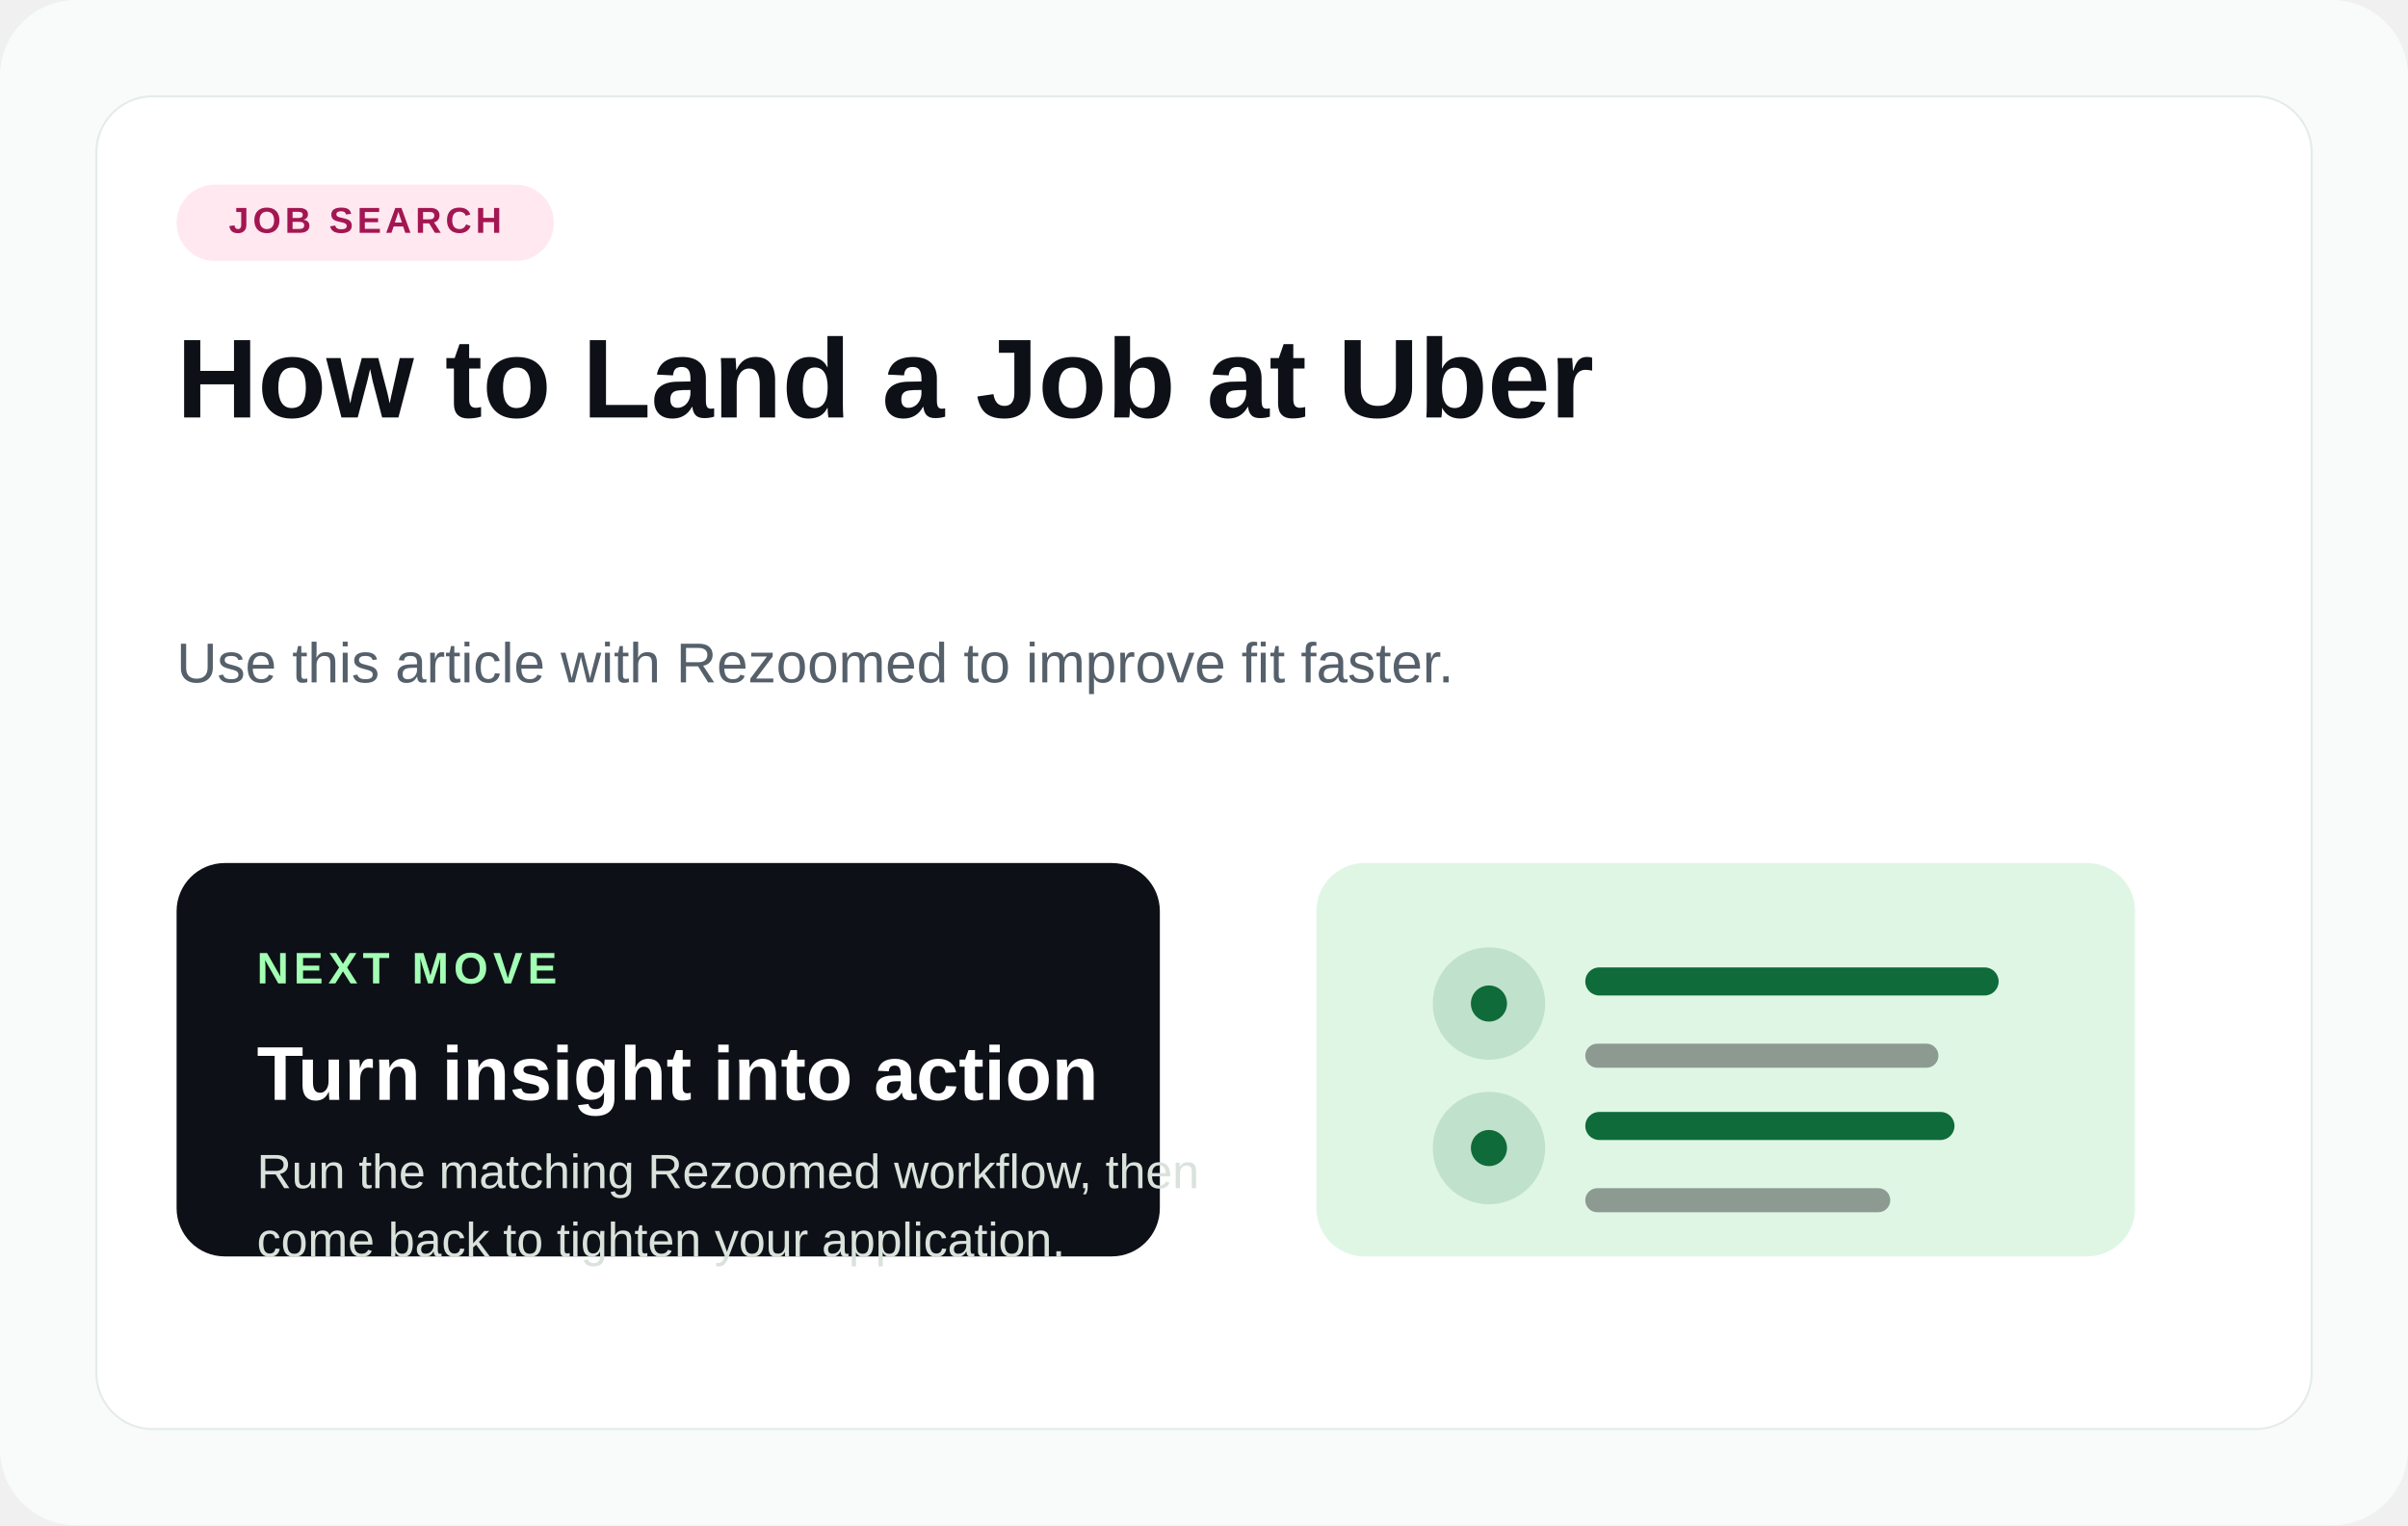
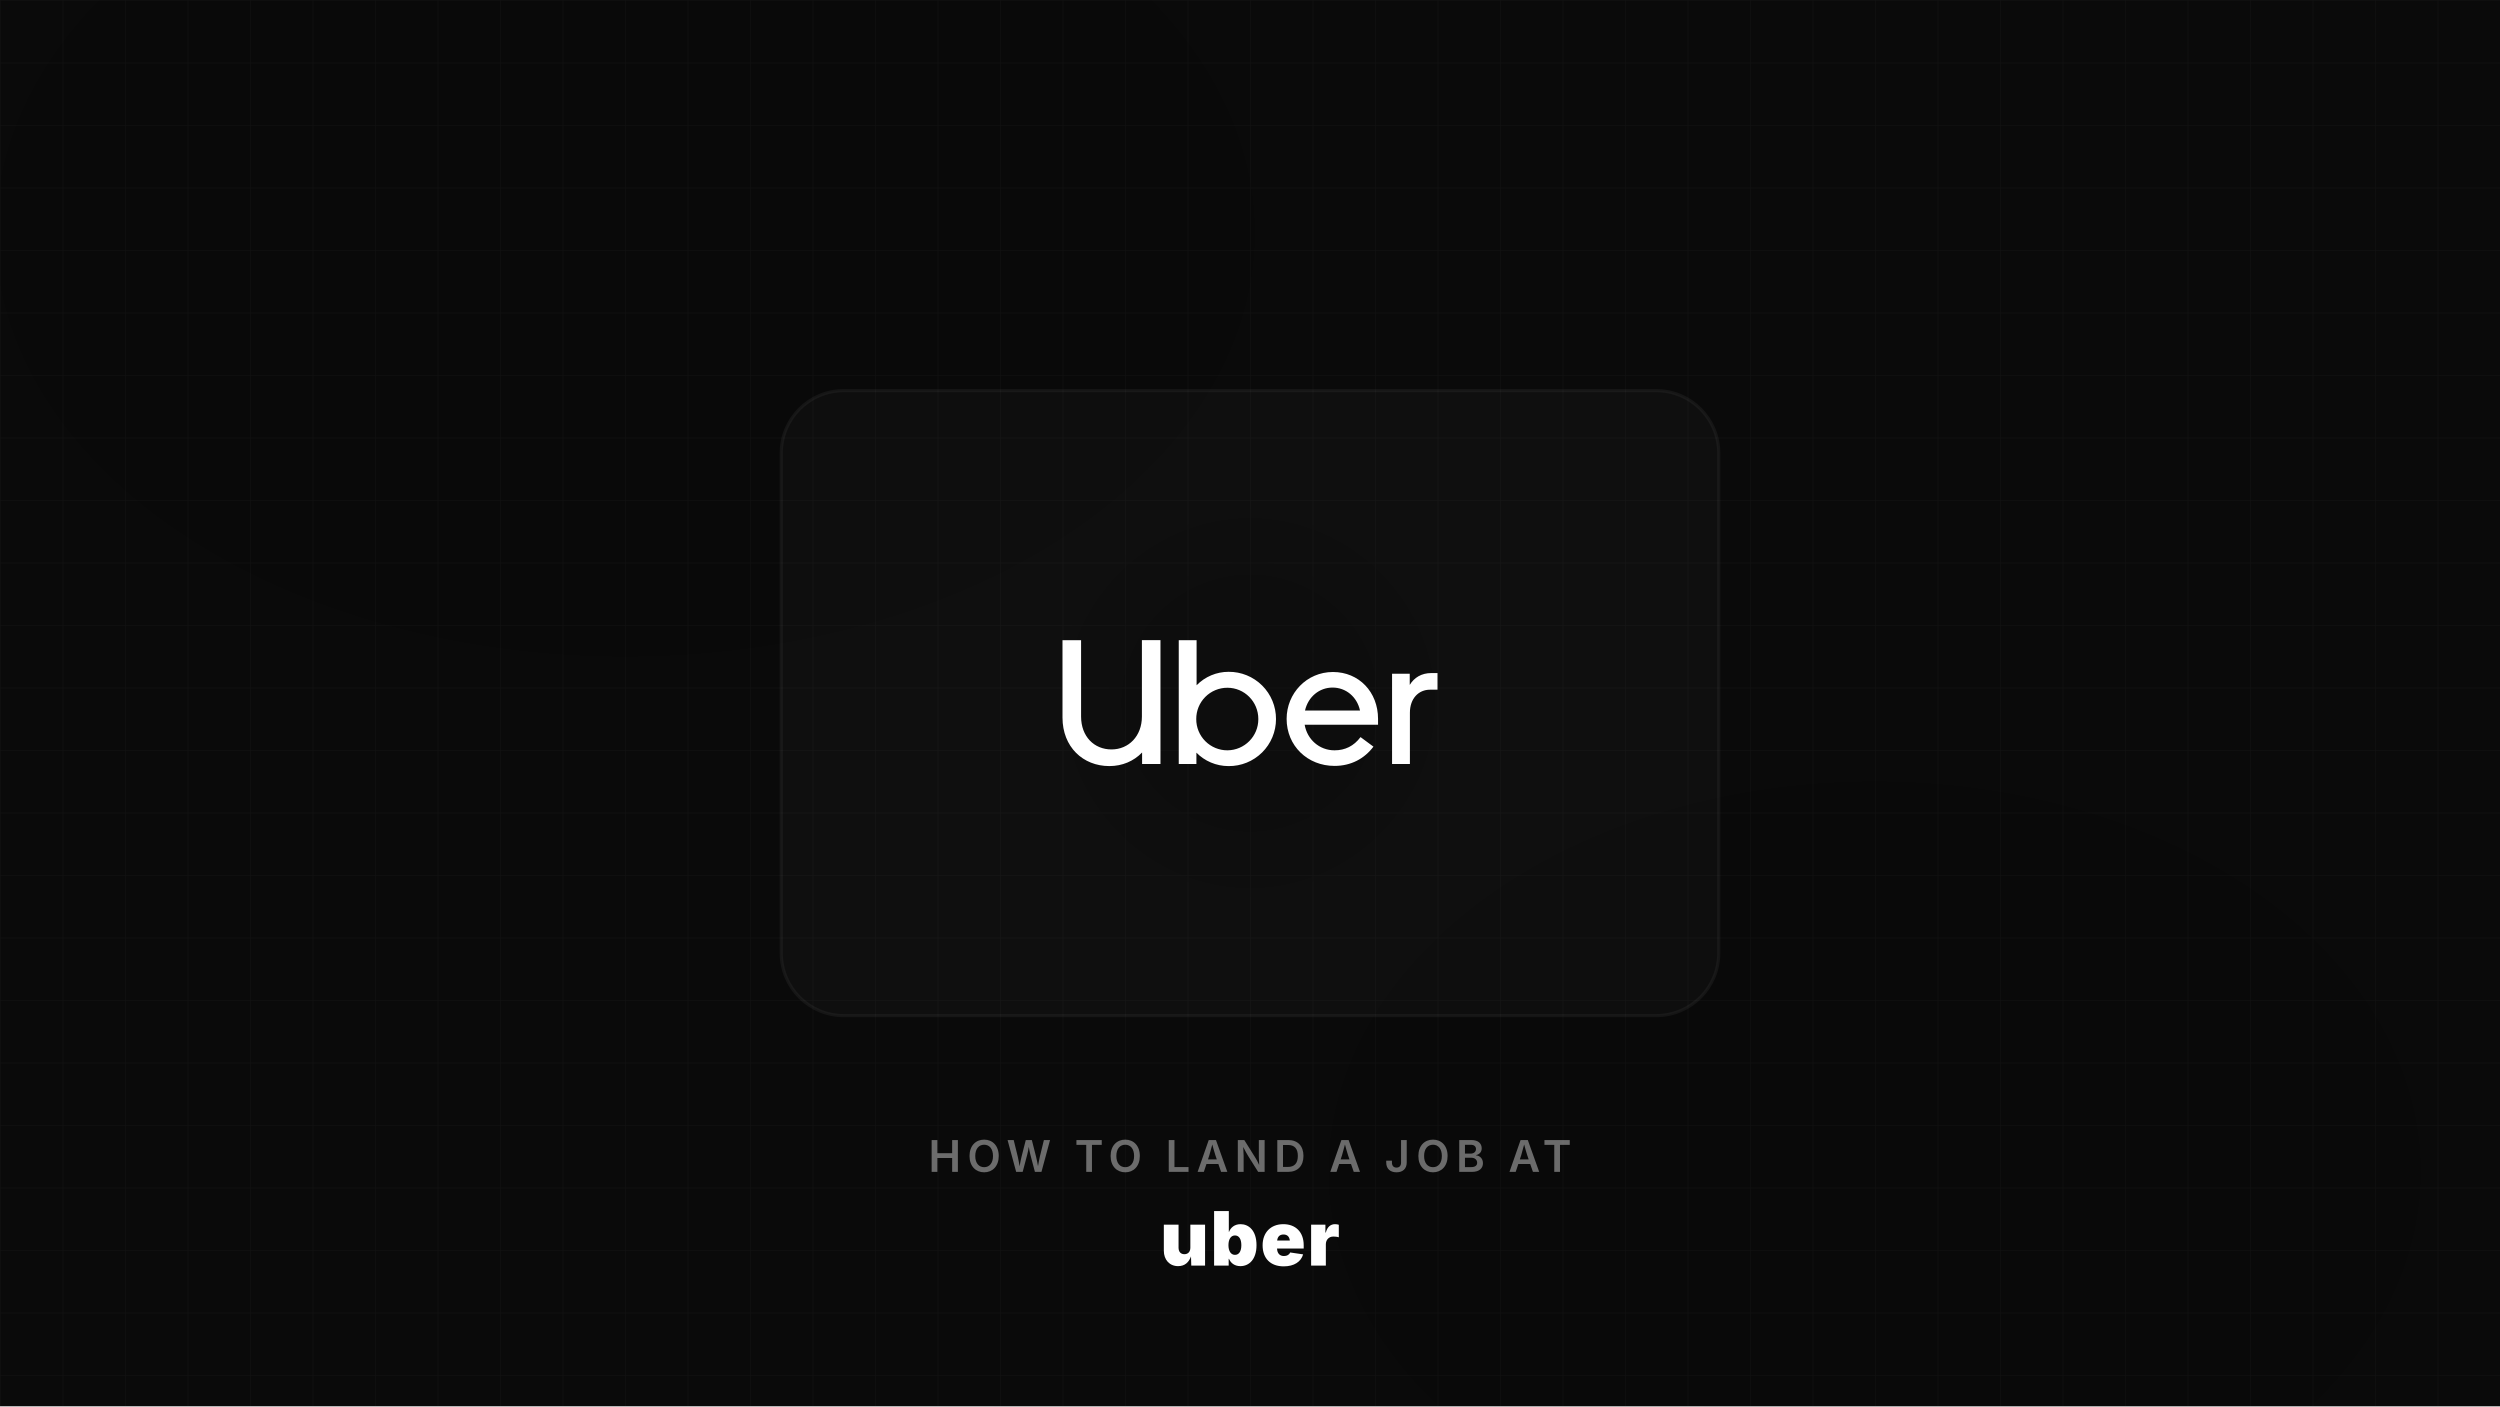
- <svg xmlns="http://www.w3.org/2000/svg" width="1200" height="760" viewBox="0 0 1200 760" fill="none">
-   <rect width="1200" height="760" rx="38" fill="#F8FBF9" />
-   <rect x="48" y="48" width="1104" height="664" rx="28" fill="white" stroke="#E5ECE7" />
-   <rect x="88" y="92" width="188" height="38" rx="19" fill="#ffe8f0" />
-   <text x="114" y="116" fill="#a31652" font-family="Arial, sans-serif" font-size="18" font-weight="800" letter-spacing="2">JOB SEARCH</text>
-   <text x="88" y="208" fill="#0D1117" font-family="Arial, sans-serif" font-size="56" font-weight="800">How to Land a Job at Uber</text>
-   <text x="88" y="340" fill="#55606B" font-family="Arial, sans-serif" font-size="28">Use this article with Rezoomed to improve fit faster.</text>
-   <rect x="88" y="430" width="490" height="196" rx="24" fill="#0D1117" />
-   <text x="128" y="490" fill="#A3FFB3" font-family="Arial, sans-serif" font-size="22" font-weight="800" letter-spacing="2.5">NEXT MOVE</text>
-   <text x="128" y="548" fill="#FFFFFF" font-family="Arial, sans-serif" font-size="38" font-weight="800">Turn insight into action</text>
-   <text x="128" y="592" fill="#D9E2DB" font-family="Arial, sans-serif" font-size="24">Run the matching Rezoomed workflow, then</text>
-   <text x="128" y="626" fill="#D9E2DB" font-family="Arial, sans-serif" font-size="24">come back to tighten your application.</text>
-   <rect x="656" y="430" width="408" height="196" rx="24" fill="#dff6e5" />
-   <circle cx="742" cy="500" r="28" fill="#0f6b3a" fill-opacity="0.15" />
-   <circle cx="742" cy="500" r="9" fill="#0f6b3a" />
-   <rect x="790" y="482" width="206" height="14" rx="7" fill="#0f6b3a" />
-   <rect x="790" y="520" width="176" height="12" rx="6" fill="#8D9A92" />
-   <circle cx="742" cy="572" r="28" fill="#0f6b3a" fill-opacity="0.15" />
-   <circle cx="742" cy="572" r="9" fill="#0f6b3a" />
-   <rect x="790" y="554" width="184" height="14" rx="7" fill="#0f6b3a" />
-   <rect x="790" y="592" width="152" height="12" rx="6" fill="#8D9A92" />
+ <svg xmlns="http://www.w3.org/2000/svg" width="1600" height="900" viewBox="0 0 1600 900" fill="none">
+   <rect width="1600" height="900" fill="#0A0A0A" />
+   <ellipse cx="400" cy="150" rx="600" ry="400" fill="url(#brandGlow1)" opacity="0.15" />
+   <ellipse cx="1200" cy="750" rx="700" ry="500" fill="url(#brandGlow2)" opacity="0.1" />
+   <defs>
+     <pattern id="grid" width="40" height="40" patternUnits="userSpaceOnUse">
+       <path d="M 40 0 L 0 0 0 40" fill="none" stroke="rgba(255,255,255,0.03)" stroke-width="1" />
+     </pattern>
+   </defs>
+   <rect width="1600" height="900" fill="url(#grid)" />
+   <rect x="500" y="250" width="600" height="400" rx="40" fill="rgba(255,255,255,0.02)" stroke="rgba(255,255,255,0.05)" stroke-width="2" />
+   <circle cx="800" cy="450" r="100" fill="#000000" opacity="0.15" filter="url(#glow)" />
+   <g transform="translate(680, 330) scale(10)">
+     <g fill="white">
+       <path d="M0 7.97v4.958c0 1.867 1.302 3.101 3 3.101.826 0 1.562-.316 2.094-.87v.736H6.27V7.97H5.082v4.888c0 1.257-.85 2.106-1.947 2.106-1.11 0-1.946-.827-1.946-2.106V7.971H0zm7.44 0v7.925h1.13v-.725c.521.532 1.257.86 2.06.86a3.006 3.006 0 0 0 3.034-3.01 3.01 3.01 0 0 0-3.033-3.024 2.86 2.86 0 0 0-2.049.861V7.971H7.439zm9.869 2.038c-1.687 0-2.965 1.37-2.965 3 0 1.72 1.334 3.01 3.066 3.01 1.053 0 1.913-.463 2.49-1.233l-.826-.611c-.43.577-.996.847-1.664.847-.973 0-1.753-.7-1.912-1.64h4.697v-.373c0-1.72-1.222-3-2.886-3zm6.295.068c-.634 0-1.098.294-1.381.758v-.713h-1.131v5.774h1.142V12.61c0-.894.544-1.47 1.291-1.47H24v-1.065h-.396zm-6.319.928c.85 0 1.564.588 1.756 1.47H15.52c.203-.882.916-1.47 1.765-1.47zm-6.732.012c1.086 0 1.98.883 1.98 2.004a1.993 1.993 0 0 1-1.98 2.001A1.989 1.989 0 0 1 8.56 13.02a1.99 1.99 0 0 1 1.992-2.004z" />
+     </g>
+   </g>
+   <text x="800" y="750" font-family="'Inter', -apple-system, sans-serif" font-size="28" font-weight="600" fill="rgba(255,255,255,0.4)" text-anchor="middle" letter-spacing="4">HOW TO LAND A JOB AT</text>
+   <text x="800" y="810" font-family="'Inter', -apple-system, sans-serif" font-size="48" font-weight="900" fill="white" text-anchor="middle" letter-spacing="1" text-transform="uppercase">uber</text>
+   <defs>
+     <radialGradient id="brandGlow1" cx="0.5" cy="0.5" r="0.5">
+       <stop offset="0%" stop-color="#000000" />
+       <stop offset="100%" stop-color="#000000" stop-opacity="0" />
+     </radialGradient>
+     <radialGradient id="brandGlow2" cx="0.5" cy="0.5" r="0.5">
+       <stop offset="0%" stop-color="#000000" />
+       <stop offset="100%" stop-color="#000000" stop-opacity="0" />
+     </radialGradient>
+     <filter id="glow" x="-50%" y="-50%" width="200%" height="200%">
+       <feGaussianBlur stdDeviation="30" result="blur" />
+     </filter>
+   </defs>
</svg>
